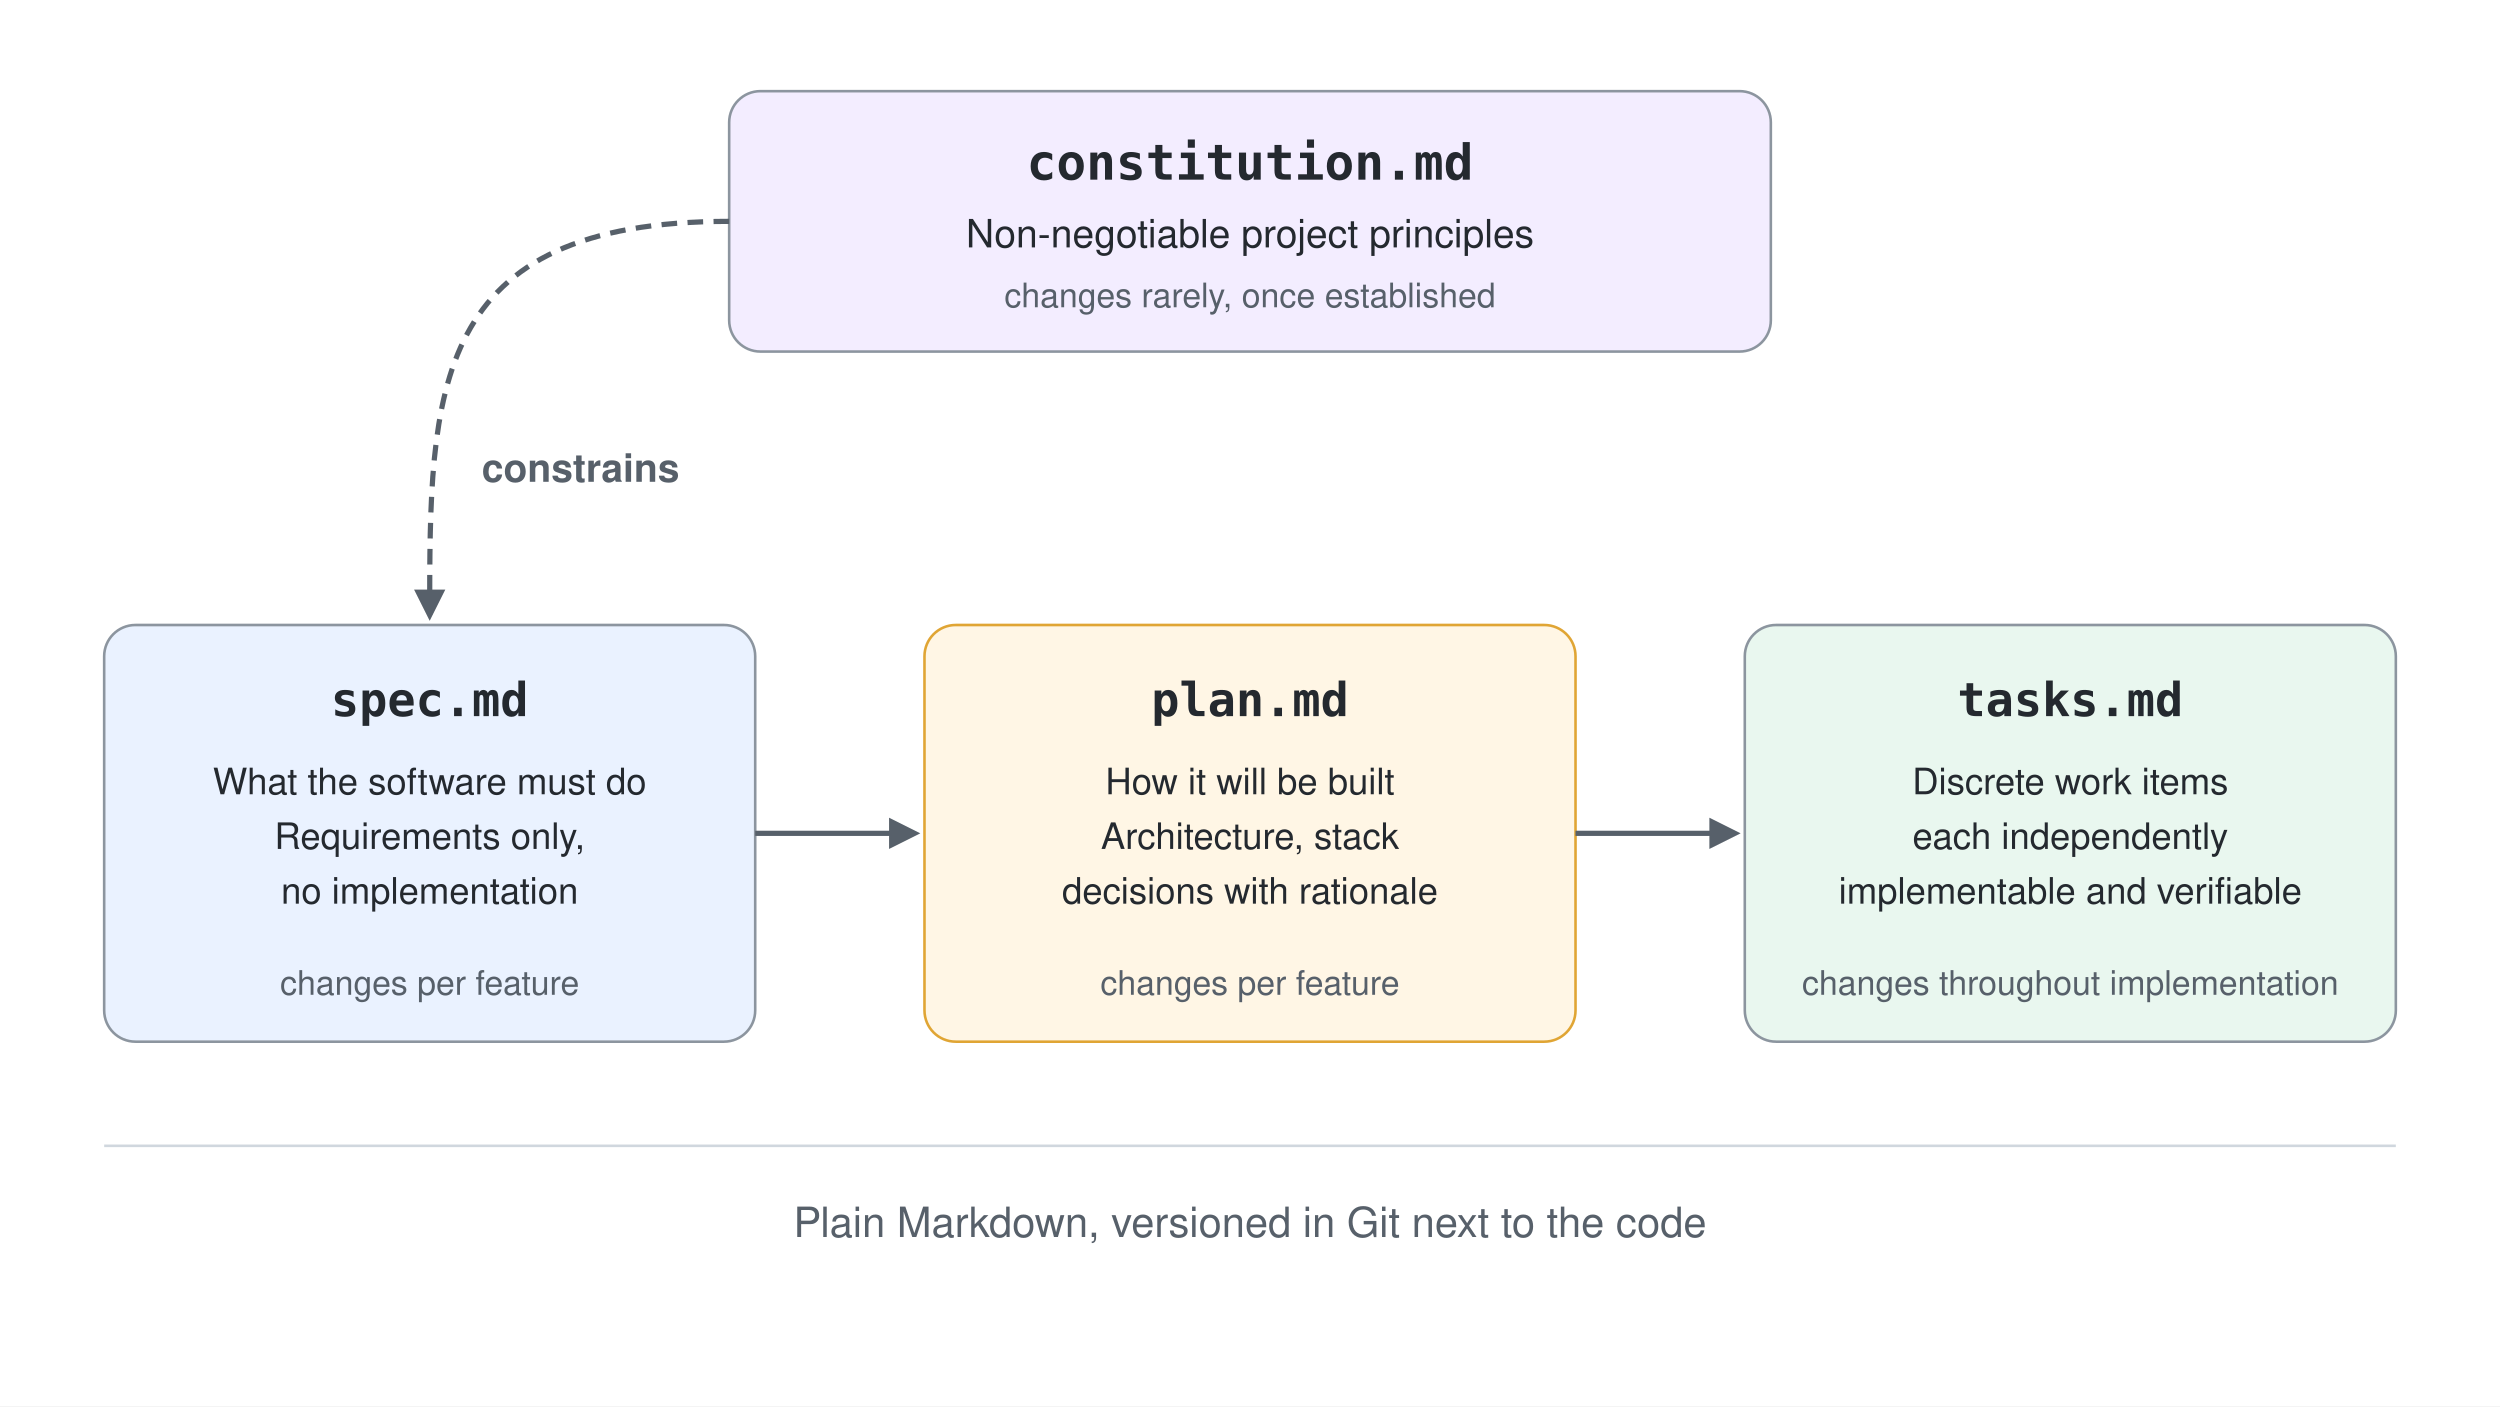
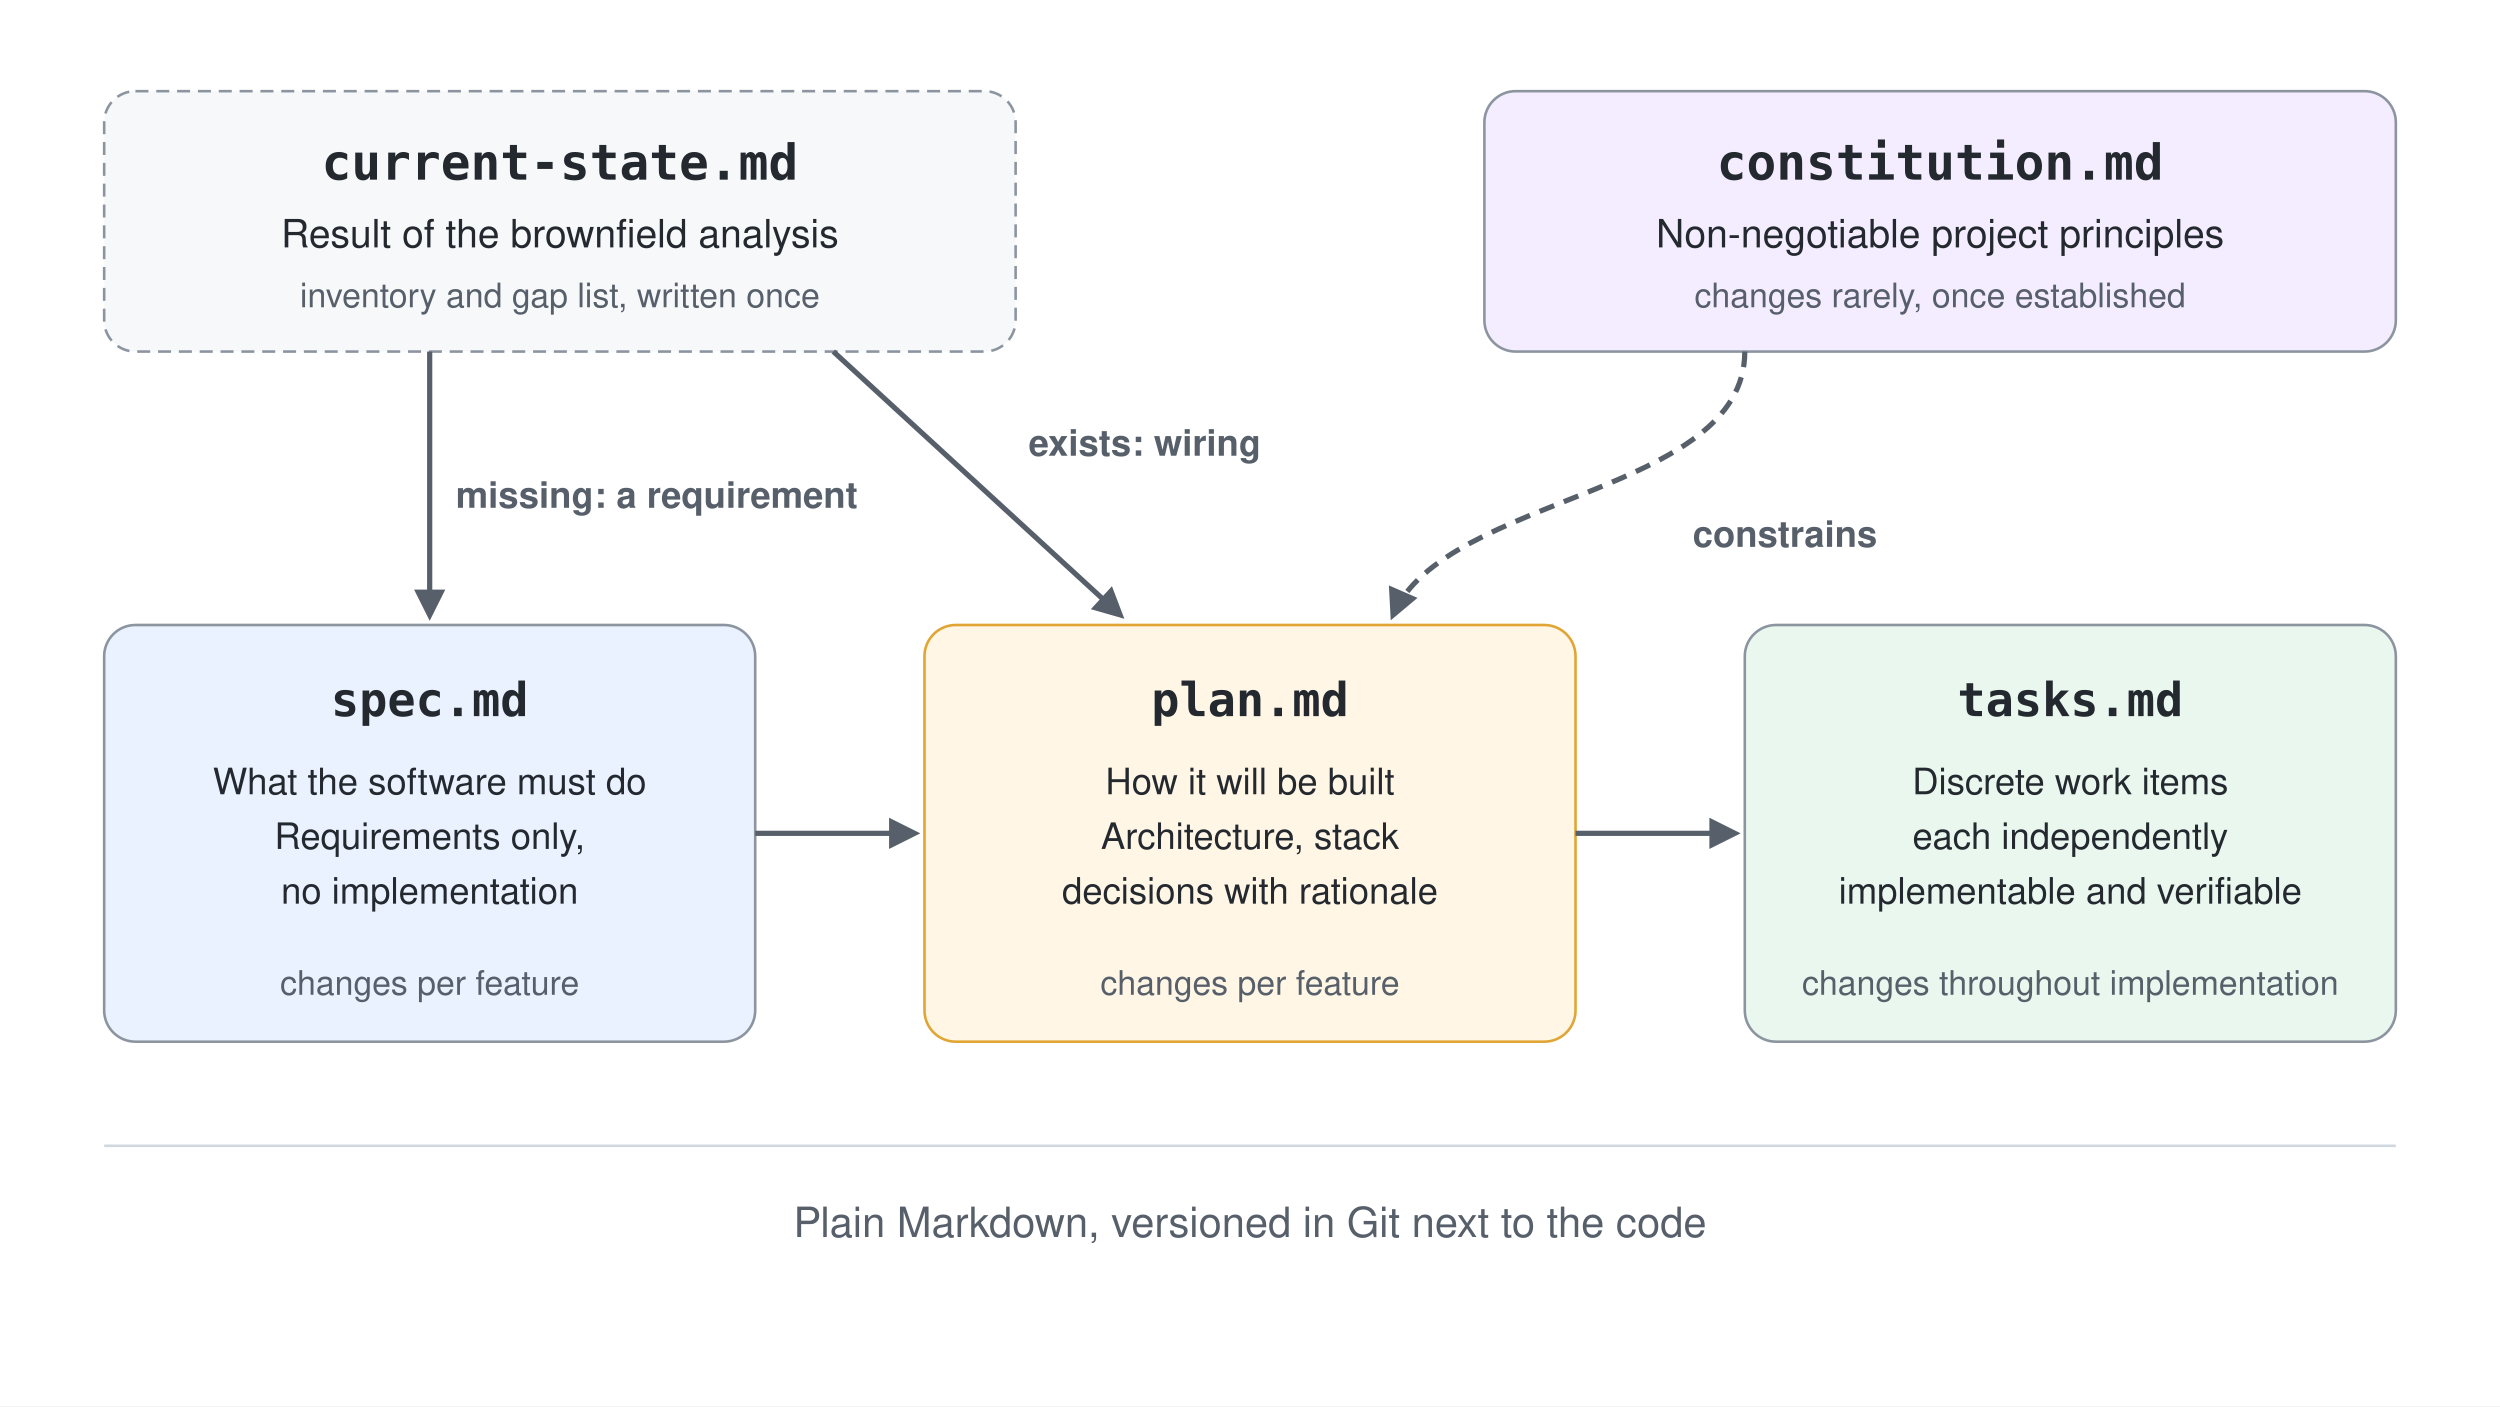
<svg xmlns="http://www.w3.org/2000/svg" viewBox="0 0 1920 1080" width="1920" height="1080" font-family="Segoe UI, Helvetica, Arial, sans-serif">
  <defs>
    <marker id="a" viewBox="0 0 10 10" refX="8" refY="5" markerWidth="6" markerHeight="6" orient="auto">
      <path d="M0,0 L10,5 L0,10 z" fill="#57606a" />
    </marker>
  </defs>
  <rect width="1920" height="1080" fill="#ffffff" />
  <g fill="#24292f" text-anchor="middle">
-     <rect x="560" y="70" width="800" height="200" rx="24" fill="#f3edff" stroke="#8c959f" stroke-width="2" />
-     <text x="960" y="138" font-size="38" font-weight="600" font-family="Consolas, monospace">constitution.md</text>
-     <text x="960" y="190" font-size="30">Non-negotiable project principles</text>
-     <text x="960" y="236" font-size="26" fill="#57606a">changes rarely, once established</text>
+     <rect x="80" y="70" width="700" height="200" rx="24" fill="#f6f8fa" stroke="#8c959f" stroke-width="2" stroke-dasharray="10 6" />
+     <text x="430" y="138" font-size="38" font-weight="600" font-family="Consolas, monospace">current-state.md</text>
+     <text x="430" y="190" font-size="30">Result of the brownfield analysis</text>
+     <text x="430" y="236" font-size="26" fill="#57606a">inventory and gap list, written once</text>
+     <rect x="1140" y="70" width="700" height="200" rx="24" fill="#f3edff" stroke="#8c959f" stroke-width="2" />
+     <text x="1490" y="138" font-size="38" font-weight="600" font-family="Consolas, monospace">constitution.md</text>
+     <text x="1490" y="190" font-size="30">Non-negotiable project principles</text>
+     <text x="1490" y="236" font-size="26" fill="#57606a">changes rarely, once established</text>
  </g>
-   <path d="M560,170 C330,170 330,300 330,472" fill="none" stroke="#57606a" stroke-width="4" stroke-dasharray="12 8" marker-end="url(#a)" />
-   <text x="370" y="370" font-size="30" font-weight="600" fill="#57606a">constrains</text>
+   <g stroke="#57606a" stroke-width="4" marker-end="url(#a)" fill="none">
+     <line x1="330" y1="270" x2="330" y2="472" />
+     <line x1="640" y1="270" x2="860" y2="472" />
+   </g>
+   <path d="M1340,270 C1340,380 1110,380 1070,472" fill="none" stroke="#57606a" stroke-width="4" stroke-dasharray="12 8" marker-end="url(#a)" />
+   <g font-size="28" font-weight="600" fill="#57606a">
+     <text x="350" y="390">missing: a requirement</text>
+     <text x="790" y="350">exists: wiring</text>
+     <text x="1300" y="420">constrains</text>
+   </g>
  <g fill="#24292f" text-anchor="middle">
    <rect x="80" y="480" width="500" height="320" rx="24" fill="#eaf2ff" stroke="#8c959f" stroke-width="2" />
    <text x="330" y="550" font-size="36" font-weight="600" font-family="Consolas, monospace">spec.md</text>
    <text x="330" y="610" font-size="28">What the software must do</text>
    <text x="330" y="652" font-size="28">Requirements only,</text>
    <text x="330" y="694" font-size="28">no implementation</text>
    <text x="330" y="764" font-size="26" fill="#57606a">changes per feature</text>
    <rect x="710" y="480" width="500" height="320" rx="24" fill="#fff6e5" stroke="#e0a534" stroke-width="2" />
    <text x="960" y="550" font-size="36" font-weight="600" font-family="Consolas, monospace">plan.md</text>
    <text x="960" y="610" font-size="28">How it will be built</text>
    <text x="960" y="652" font-size="28">Architecture, stack</text>
    <text x="960" y="694" font-size="28">decisions with rationale</text>
    <text x="960" y="764" font-size="26" fill="#57606a">changes per feature</text>
    <rect x="1340" y="480" width="500" height="320" rx="24" fill="#e9f7ef" stroke="#8c959f" stroke-width="2" />
    <text x="1590" y="550" font-size="36" font-weight="600" font-family="Consolas, monospace">tasks.md</text>
    <text x="1590" y="610" font-size="28">Discrete work items</text>
    <text x="1590" y="652" font-size="28">each independently</text>
    <text x="1590" y="694" font-size="28">implementable and verifiable</text>
    <text x="1590" y="764" font-size="26" fill="#57606a">changes throughout implementation</text>
  </g>
  <g stroke="#57606a" stroke-width="4" marker-end="url(#a)">
    <line x1="580" y1="640" x2="702" y2="640" />
    <line x1="1210" y1="640" x2="1332" y2="640" />
  </g>
  <line x1="80" y1="880" x2="1840" y2="880" stroke="#d0d7de" stroke-width="2" />
  <text x="960" y="950" text-anchor="middle" font-size="32" fill="#57606a">Plain Markdown, versioned in Git next to the code</text>
</svg>
